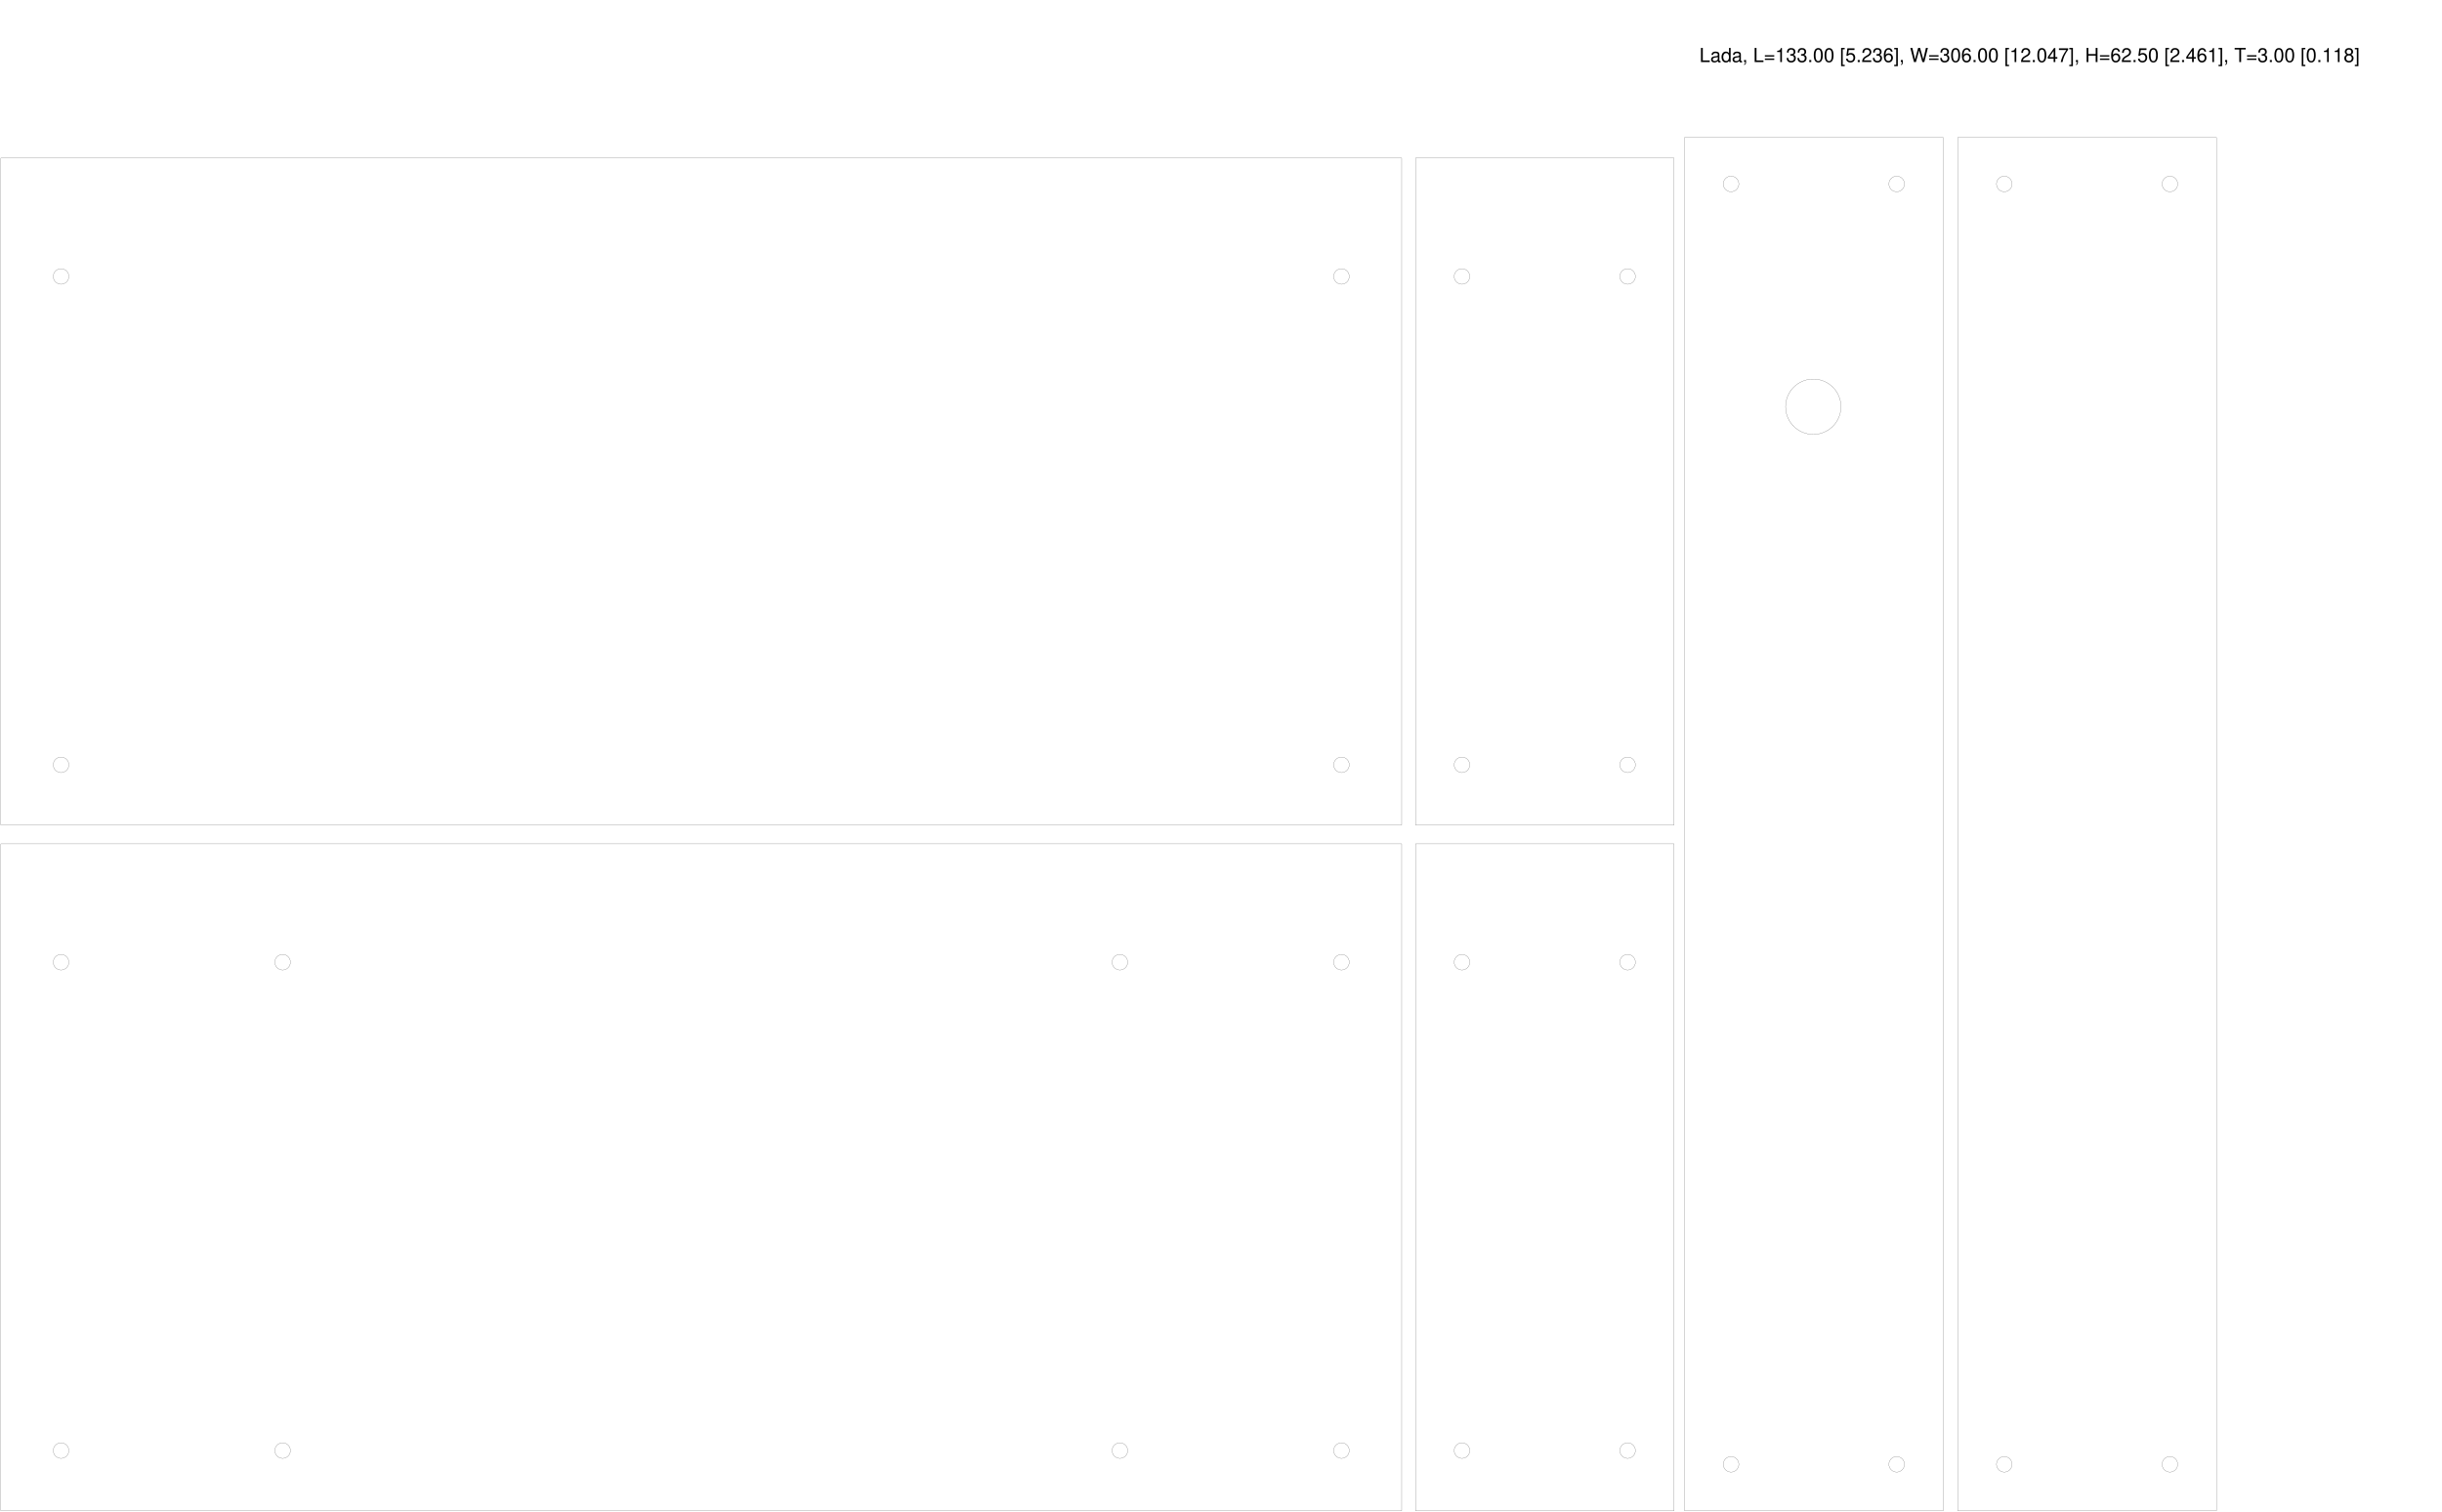
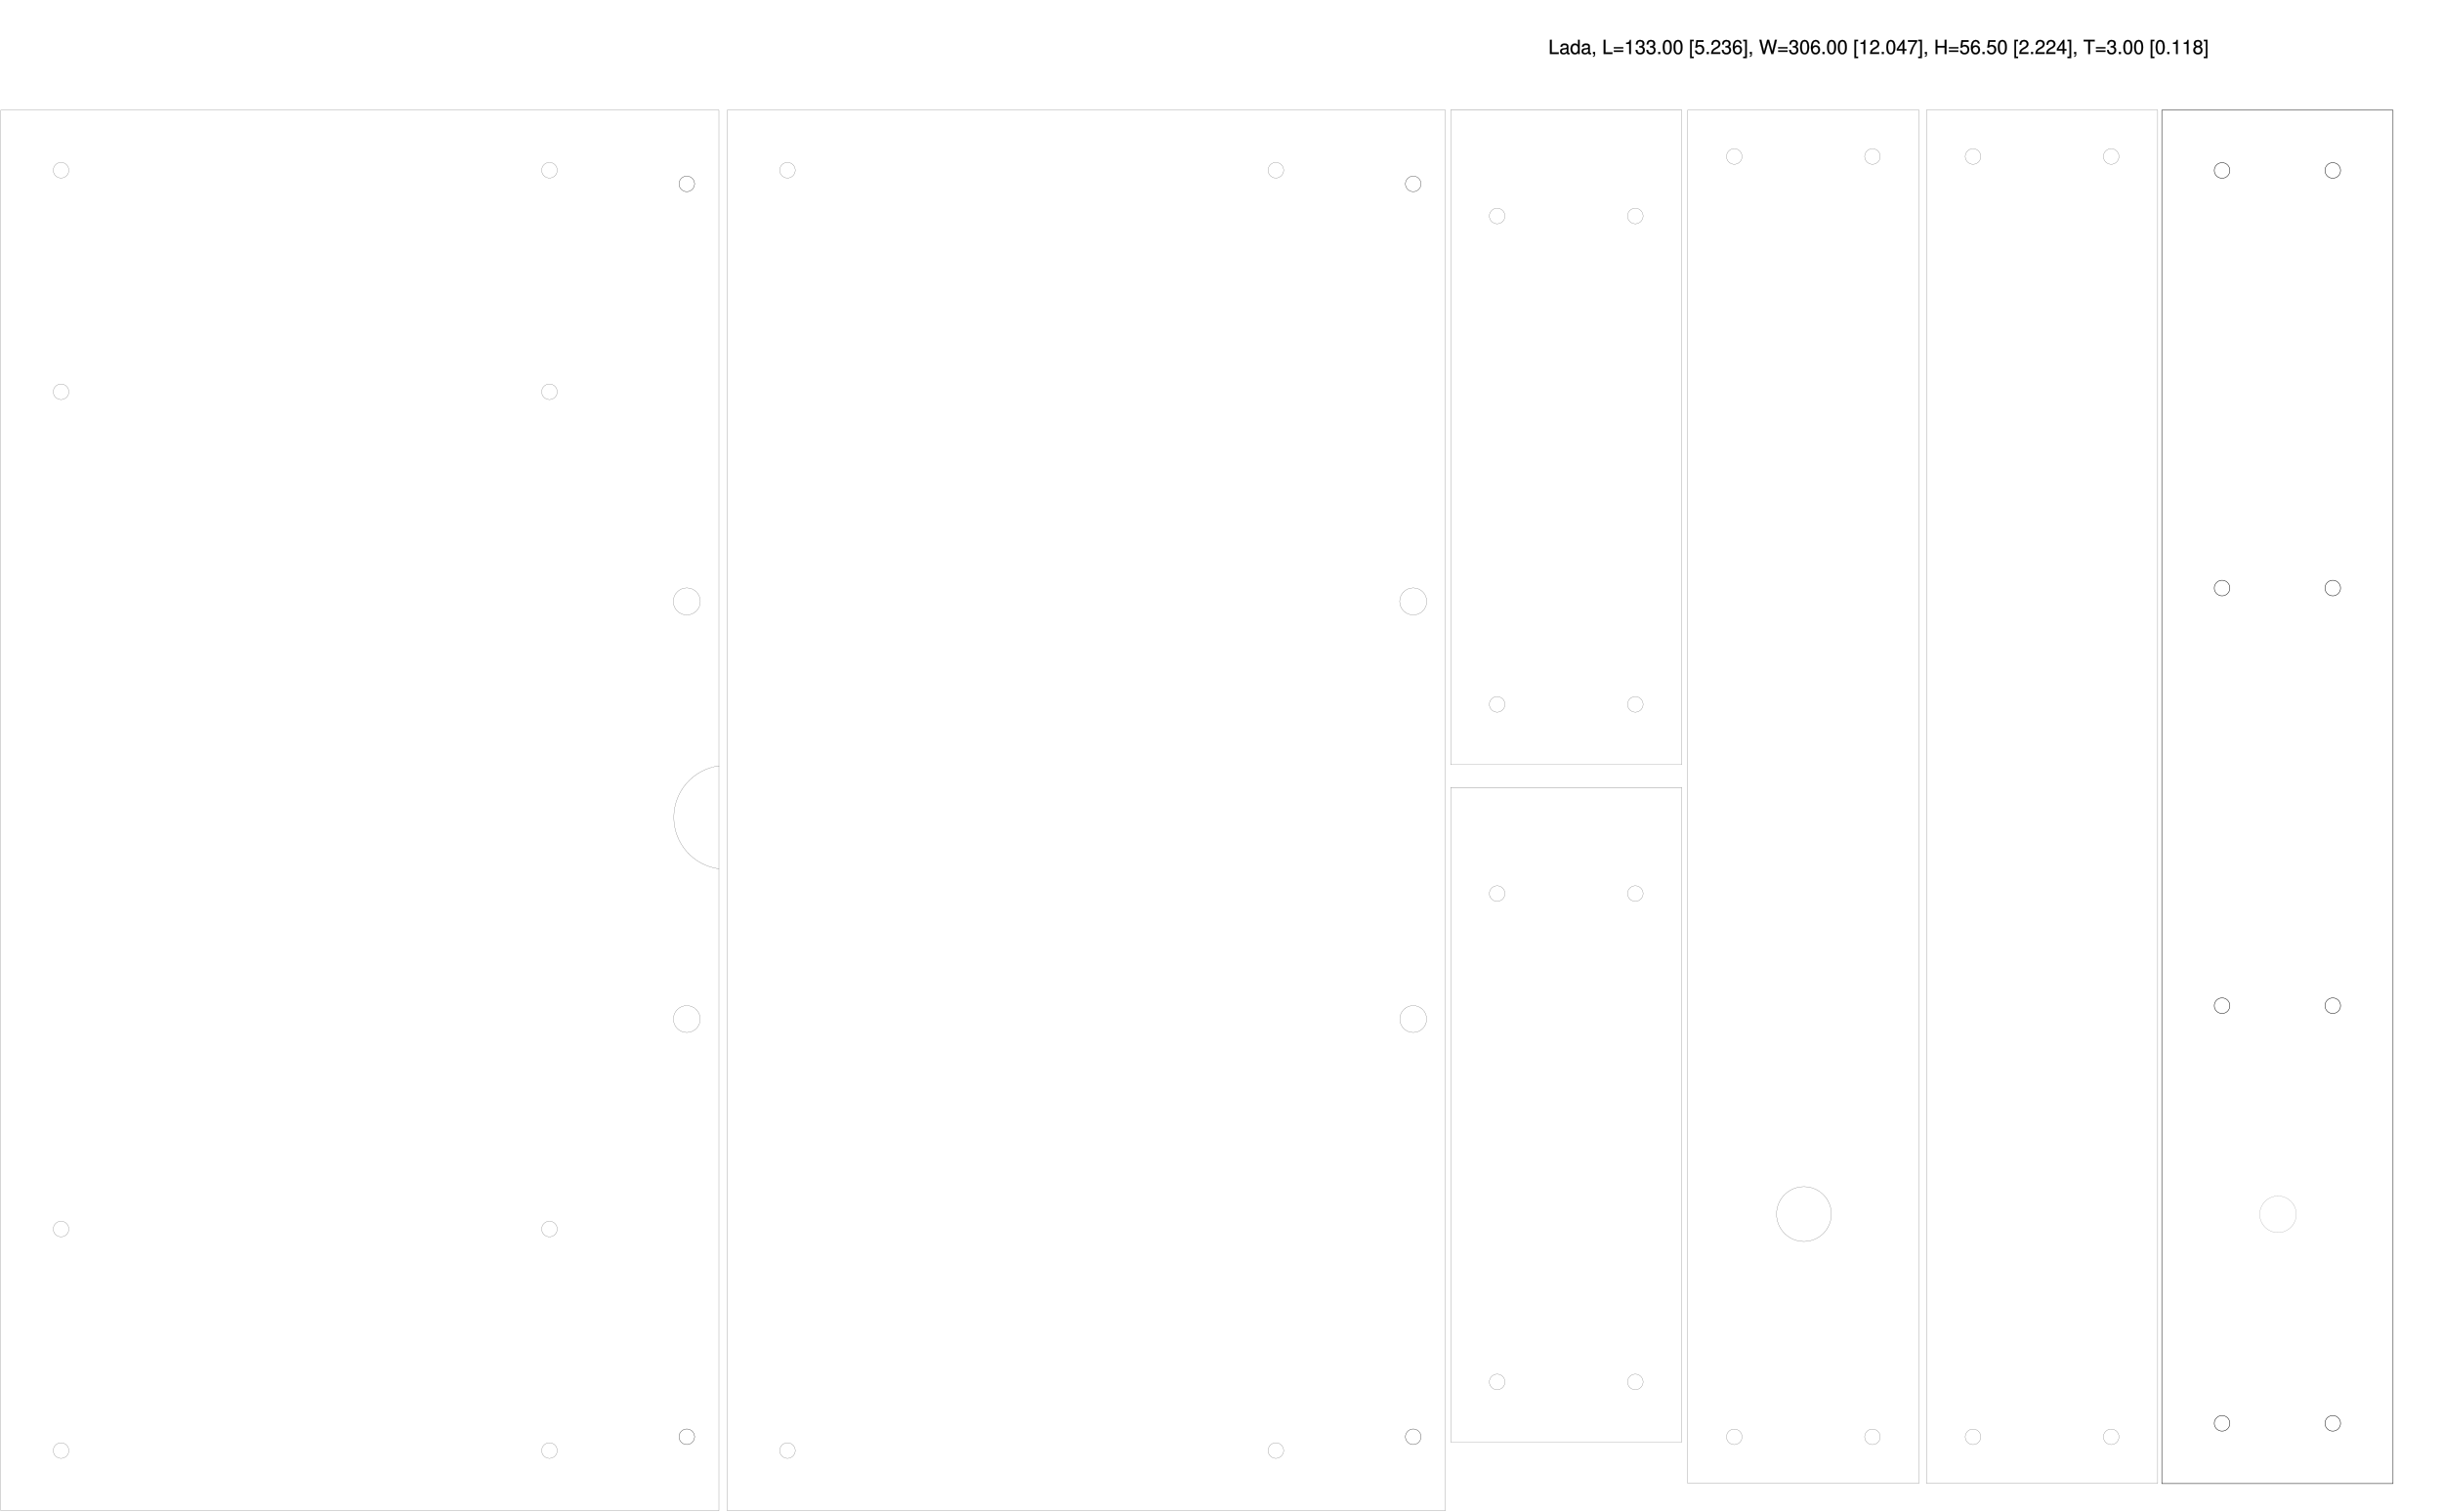
- <svg xmlns="http://www.w3.org/2000/svg" id="svg3051" version="1.1" width="1890" height="1170" xml:space="preserve">
-   <defs id="defs3055" />
-   <g id="g3059" transform="matrix(1.25,0,0,-1.25,0,1170)">
-     <text transform="scale(1,-1)" id="text3061" x="1052.228" y="-897.585" style="stroke-width:0.1;stroke-miterlimit:4;stroke-dasharray:none">
-       <tspan style="font-size:12px;font-variant:normal;font-weight:normal;writing-mode:lr-tb;fill:#000000;fill-opacity:1;fill-rule:nonzero;stroke:none;font-family:Helvetica;-inkscape-font-specification:Helvetica;stroke-width:0.1;stroke-miterlimit:4;stroke-dasharray:none" x="1052.228 1058.9 1065.573 1072.245 1078.917 1082.253 1085.589 1092.261 1099.269 1105.941 1112.612 1119.284 1122.621 1129.293 1135.965 1139.301 1142.637 1149.309 1152.645 1159.317 1165.989 1172.661 1175.997 1179.333 1182.669 1193.997 1201.005 1207.677 1214.349 1221.021 1224.357 1231.029 1237.701 1241.037 1244.373 1251.045 1257.717 1261.053 1267.725 1274.397 1281.069 1284.405 1287.741 1291.077 1299.741 1306.749 1313.42 1320.093 1323.429 1330.101 1336.773 1340.109 1343.445 1350.117 1353.453 1360.125 1366.797 1373.469 1376.805 1380.141 1383.477 1390.809 1397.817 1404.489 1407.825 1414.497 1421.169 1424.505 1427.841 1434.513 1437.849 1444.521 1451.193 1457.865" y="-897.585" id="tspan3063">Lada, L=133.00 [5.236], W=306.00 [12.047], H=62.50 [2.461], T=3.00 [0.118]</tspan>
+ <svg xmlns="http://www.w3.org/2000/svg" id="svg3040" version="1.1" width="1890" height="1170" xml:space="preserve">
+   <defs id="defs3044" />
+   <g id="g3048" transform="matrix(1.25,0,0,-1.25,0,1170)">
+     <text transform="scale(1,-1)" id="text3050" x="958.729" y="-902.59" style="stroke:#000000;stroke-opacity:1;stroke-width:0.1;stroke-miterlimit:7.986;stroke-dasharray:none">
+       <tspan style="font-size:12px;font-variant:normal;font-weight:normal;writing-mode:lr-tb;fill:#000000;fill-opacity:1;fill-rule:nonzero;stroke:#000000;font-family:Helvetica;-inkscape-font-specification:Helvetica;stroke-opacity:1;stroke-width:0.1;stroke-miterlimit:7.986;stroke-dasharray:none" x="958.729 965.401 972.073 978.745 985.417 988.753 992.089 998.761 1005.769 1012.441 1019.113 1025.785 1029.121 1035.793 1042.465 1045.801 1049.137 1055.809 1059.145 1065.817 1072.489 1079.161 1082.497 1085.833 1089.169 1100.497 1107.505 1114.177 1120.849 1127.521 1130.857 1137.529 1144.201 1147.537 1150.873 1157.545 1164.217 1167.553 1174.225 1180.897 1187.569 1190.905 1194.241 1197.577 1206.241 1213.249 1219.921 1226.593 1229.929 1236.601 1243.273 1246.609 1249.945 1256.617 1259.953 1266.625 1273.297 1279.969 1283.305 1286.641 1289.977 1297.309 1304.317 1310.989 1314.325 1320.997 1327.669 1331.005 1334.341 1341.013 1344.349 1351.021 1357.693 1364.365" y="-902.59" id="tspan3052">Lada, L=133.00 [5.236], W=306.00 [12.047], H=56.50 [2.224], T=3.00 [0.118]</tspan>
    </text>
-     <g id="g3219" style="stroke-width:0.1;stroke-miterlimit:4;stroke-dasharray:none">
-       <path d="m 1036.54,0.523 0,412.954 -160.111,0 0,-412.954 160.111,0 z" style="fill:none;stroke:#000000;stroke-width:0.1;stroke-linecap:butt;stroke-linejoin:miter;stroke-miterlimit:4;stroke-opacity:1;stroke-dasharray:none" id="path3067" />
-       <path d="m 1007.763,42.623 c -2.661,0 -4.819,-2.157 -4.819,-4.819 0,-2.661 2.158,-4.819 4.819,-4.819 2.661,0 4.819,2.157 4.819,4.819 0,2.661 -2.158,4.819 -4.819,4.819" style="fill:none;stroke:#000000;stroke-width:0.1;stroke-linecap:butt;stroke-linejoin:miter;stroke-miterlimit:4;stroke-opacity:1;stroke-dasharray:none" id="path3069" />
-       <path d="m 1007.763,345.023 c -2.661,0 -4.819,-2.158 -4.819,-4.819 0,-2.661 2.158,-4.819 4.819,-4.819 2.661,0 4.819,2.158 4.819,4.819 0,2.661 -2.158,4.819 -4.819,4.819" style="fill:none;stroke:#000000;stroke-width:0.1;stroke-linecap:butt;stroke-linejoin:miter;stroke-miterlimit:4;stroke-opacity:1;stroke-dasharray:none" id="path3071" />
-       <path d="m 905.206,345.023 c -2.661,0 -4.819,-2.158 -4.819,-4.819 0,-2.661 2.158,-4.819 4.819,-4.819 2.661,0 4.819,2.158 4.819,4.819 0,2.661 -2.158,4.819 -4.819,4.819" style="fill:none;stroke:#000000;stroke-width:0.1;stroke-linecap:butt;stroke-linejoin:miter;stroke-miterlimit:4;stroke-opacity:1;stroke-dasharray:none" id="path3073" />
-       <path d="m 905.206,42.623 c -2.661,0 -4.819,-2.157 -4.819,-4.819 0,-2.661 2.158,-4.819 4.819,-4.819 2.661,0 4.819,2.157 4.819,4.819 0,2.661 -2.158,4.819 -4.819,4.819" style="fill:none;stroke:#000000;stroke-width:0.1;stroke-linecap:butt;stroke-linejoin:miter;stroke-miterlimit:4;stroke-opacity:1;stroke-dasharray:none" id="path3075" />
+     <g transform="translate(1192.823,17.5079)" id="g3224" style="stroke:#000000;stroke-width:0.1;stroke-miterlimit:7.986;stroke-opacity:1;stroke-dasharray:none">
+       <path id="path3226" style="fill:none;stroke:#000000;stroke-width:0.1;stroke-linecap:butt;stroke-linejoin:miter;stroke-miterlimit:7.986;stroke-opacity:1;stroke-dasharray:none" d="m 0,0 143.15,0 0,850.394 L 0,850.394 0,0 z" />
+       <path id="path3228" style="fill:none;stroke:#000000;stroke-width:0.1;stroke-linecap:butt;stroke-linejoin:miter;stroke-miterlimit:7.986;stroke-opacity:1;stroke-dasharray:none" d="m 33.619,28.8 c 0,2.661 -2.158,4.819 -4.819,4.819 -2.661,0 -4.819,-2.158 -4.819,-4.819 0,-2.661 2.158,-4.819 4.819,-4.819 2.661,0 4.819,2.158 4.819,4.819" />
+       <path id="path3230" style="fill:none;stroke:#000000;stroke-width:0.1;stroke-linecap:butt;stroke-linejoin:miter;stroke-miterlimit:7.986;stroke-opacity:1;stroke-dasharray:none" d="m 119.168,28.8 c 0,2.661 -2.158,4.819 -4.819,4.819 -2.661,0 -4.819,-2.158 -4.819,-4.819 0,-2.661 2.158,-4.819 4.819,-4.819 2.661,0 4.819,2.158 4.819,4.819" />
+       <path id="path3232" style="fill:none;stroke:#000000;stroke-width:0.1;stroke-linecap:butt;stroke-linejoin:miter;stroke-miterlimit:7.986;stroke-opacity:1;stroke-dasharray:none" d="m 119.168,821.594 c 0,2.661 -2.158,4.819 -4.819,4.819 -2.661,0 -4.819,-2.158 -4.819,-4.819 0,-2.661 2.158,-4.819 4.819,-4.819 2.661,0 4.819,2.158 4.819,4.819" />
+       <path id="path3234" style="fill:none;stroke:#000000;stroke-width:0.1;stroke-linecap:butt;stroke-linejoin:miter;stroke-miterlimit:7.986;stroke-opacity:1;stroke-dasharray:none" d="m 33.619,821.594 c 0,2.661 -2.158,4.819 -4.819,4.819 -2.661,0 -4.819,-2.158 -4.819,-4.819 0,-2.661 2.158,-4.819 4.819,-4.819 2.661,0 4.819,2.158 4.819,4.819" />
+       <g transform="translate(-385.5118,-160.1575)" id="g3236" style="stroke:#000000;stroke-width:0.1;stroke-miterlimit:7.986;stroke-opacity:1;stroke-dasharray:none" />
    </g>
-     <g id="g3208" transform="matrix(0,-1,1,0,656.9931,859.8976)" style="stroke-width:0.1;stroke-miterlimit:4;stroke-dasharray:none">
-       <g id="g3195" style="stroke-width:0.1;stroke-miterlimit:4;stroke-dasharray:none">
-         <g id="g3089" transform="matrix(0,1,-1,0,859.3976,386.0118)" style="stroke-width:0.1;stroke-miterlimit:4;stroke-dasharray:none">
-           <path d="m 0,0 160.157,0 0,850.394 L 0,850.394 0,0 z" style="fill:none;stroke:#000000;stroke-width:0.1;stroke-linecap:butt;stroke-linejoin:miter;stroke-miterlimit:4;stroke-opacity:1;stroke-dasharray:none" id="path3091" />
-           <path d="m 33.619,28.8 c 0,2.661 -2.158,4.819 -4.819,4.819 -2.661,0 -4.819,-2.158 -4.819,-4.819 0,-2.661 2.158,-4.819 4.819,-4.819 2.661,0 4.819,2.158 4.819,4.819" style="fill:none;stroke:#000000;stroke-width:0.1;stroke-linecap:butt;stroke-linejoin:miter;stroke-miterlimit:4;stroke-opacity:1;stroke-dasharray:none" id="path3093" />
-           <path d="m 136.176,28.8 c 0,2.661 -2.158,4.819 -4.819,4.819 -2.661,0 -4.819,-2.158 -4.819,-4.819 0,-2.661 2.158,-4.819 4.819,-4.819 2.661,0 4.819,2.158 4.819,4.819" style="fill:none;stroke:#000000;stroke-width:0.1;stroke-linecap:butt;stroke-linejoin:miter;stroke-miterlimit:4;stroke-opacity:1;stroke-dasharray:none" id="path3095" />
-           <path d="m 136.176,821.594 c 0,2.661 -2.158,4.819 -4.819,4.819 -2.661,0 -4.819,-2.158 -4.819,-4.819 0,-2.661 2.158,-4.819 4.819,-4.819 2.661,0 4.819,2.158 4.819,4.819" style="fill:none;stroke:#000000;stroke-width:0.1;stroke-linecap:butt;stroke-linejoin:miter;stroke-miterlimit:4;stroke-opacity:1;stroke-dasharray:none" id="path3097" />
-           <path d="m 33.619,821.594 c 0,2.661 -2.158,4.819 -4.819,4.819 -2.661,0 -4.819,-2.158 -4.819,-4.819 0,-2.661 2.158,-4.819 4.819,-4.819 2.661,0 4.819,2.158 4.819,4.819" style="fill:none;stroke:#000000;stroke-width:0.1;stroke-linecap:butt;stroke-linejoin:miter;stroke-miterlimit:4;stroke-opacity:1;stroke-dasharray:none" id="path3099" />
-           <g id="g3101" transform="translate(-385.5118,-177.1654)" style="stroke-width:0.1;stroke-miterlimit:4;stroke-dasharray:none" />
-         </g>
+     <g id="g5080" transform="matrix(0,1,-1,0,1921.167,12.27449)" style="stroke:#000000;stroke-width:0.1;stroke-miterlimit:7.986;stroke-opacity:1;stroke-dasharray:none">
+       <path id="path3240" style="fill:none;stroke:#000000;stroke-width:0.1;stroke-linecap:butt;stroke-linejoin:miter;stroke-miterlimit:7.986;stroke-opacity:1;stroke-dasharray:none" d="m 855.609,1022.97 -405.318,0 0,-143.113 405.318,0 0,143.113 z" />
+       <path id="path3242" style="fill:none;stroke:#000000;stroke-width:0.1;stroke-linecap:butt;stroke-linejoin:miter;stroke-miterlimit:7.986;stroke-opacity:1;stroke-dasharray:none" d="m 785.157,994.188 c 0,-2.661 2.157,-4.819 4.819,-4.819 2.661,0 4.819,2.158 4.819,4.819 0,2.661 -2.157,4.819 -4.819,4.819 -2.661,0 -4.819,-2.158 -4.819,-4.819" />
+       <path id="path3244" style="fill:none;stroke:#000000;stroke-width:0.1;stroke-linecap:butt;stroke-linejoin:miter;stroke-miterlimit:7.986;stroke-opacity:1;stroke-dasharray:none" d="m 482.757,994.188 c 0,-2.661 2.158,-4.819 4.819,-4.819 2.661,0 4.819,2.158 4.819,4.819 0,2.661 -2.158,4.819 -4.819,4.819 -2.661,0 -4.819,-2.158 -4.819,-4.819" />
+       <path id="path3246" style="fill:none;stroke:#000000;stroke-width:0.1;stroke-linecap:butt;stroke-linejoin:miter;stroke-miterlimit:7.986;stroke-opacity:1;stroke-dasharray:none" d="m 482.757,908.639 c 0,-2.661 2.158,-4.819 4.819,-4.819 2.661,0 4.819,2.158 4.819,4.819 0,2.661 -2.158,4.819 -4.819,4.819 -2.661,0 -4.819,-2.158 -4.819,-4.819" />
+       <path id="path3248" style="fill:none;stroke:#000000;stroke-width:0.1;stroke-linecap:butt;stroke-linejoin:miter;stroke-miterlimit:7.986;stroke-opacity:1;stroke-dasharray:none" d="m 785.157,908.639 c 0,-2.661 2.157,-4.819 4.819,-4.819 2.661,0 4.819,2.158 4.819,4.819 0,2.661 -2.157,4.819 -4.819,4.819 -2.661,0 -4.819,-2.158 -4.819,-4.819" />
+     </g>
+     <g id="g3585" transform="translate(268.7137,1.2722589e-6)" style="stroke:#000000;stroke-width:0.1;stroke-miterlimit:7.986;stroke-opacity:1;stroke-dasharray:none">
+       <g transform="translate(776.2912,17.5079)" id="g3078" style="stroke:#000000;stroke-width:0.1;stroke-miterlimit:7.986;stroke-opacity:1;stroke-dasharray:none">
+         <path id="path3080" style="fill:none;stroke:#000000;stroke-width:0.1;stroke-linecap:butt;stroke-linejoin:miter;stroke-miterlimit:7.986;stroke-opacity:1;stroke-dasharray:none" d="m 0,0 143.15,0 0,850.394 L 0,850.394 0,0 z" />
+         <path id="path3082" style="fill:none;stroke:#000000;stroke-width:0.1;stroke-linecap:butt;stroke-linejoin:miter;stroke-miterlimit:7.986;stroke-opacity:1;stroke-dasharray:none" d="m 33.619,28.8 c 0,2.661 -2.158,4.819 -4.819,4.819 -2.661,0 -4.819,-2.158 -4.819,-4.819 0,-2.661 2.158,-4.819 4.819,-4.819 2.661,0 4.819,2.158 4.819,4.819" />
+         <path id="path3084" style="fill:none;stroke:#000000;stroke-width:0.1;stroke-linecap:butt;stroke-linejoin:miter;stroke-miterlimit:7.986;stroke-opacity:1;stroke-dasharray:none" d="m 119.168,28.8 c 0,2.661 -2.158,4.819 -4.819,4.819 -2.661,0 -4.819,-2.158 -4.819,-4.819 0,-2.661 2.158,-4.819 4.819,-4.819 2.661,0 4.819,2.158 4.819,4.819" />
+         <path id="path3086" style="fill:none;stroke:#000000;stroke-width:0.1;stroke-linecap:butt;stroke-linejoin:miter;stroke-miterlimit:7.986;stroke-opacity:1;stroke-dasharray:none" d="m 119.168,821.594 c 0,2.661 -2.158,4.819 -4.819,4.819 -2.661,0 -4.819,-2.158 -4.819,-4.819 0,-2.661 2.158,-4.819 4.819,-4.819 2.661,0 4.819,2.158 4.819,4.819" />
+         <path id="path3088" style="fill:none;stroke:#000000;stroke-width:0.1;stroke-linecap:butt;stroke-linejoin:miter;stroke-miterlimit:7.986;stroke-opacity:1;stroke-dasharray:none" d="m 33.619,821.594 c 0,2.661 -2.158,4.819 -4.819,4.819 -2.661,0 -4.819,-2.158 -4.819,-4.819 0,-2.661 2.158,-4.819 4.819,-4.819 2.661,0 4.819,2.158 4.819,4.819" />
+         <g transform="translate(-385.5118,-160.1575)" id="g3090" style="stroke:#000000;stroke-width:0.1;stroke-miterlimit:7.986;stroke-opacity:1;stroke-dasharray:none" />
      </g>
-       <path d="m 192.882,465.724 c 0,9.466 -7.674,17.14 -17.14,17.14 -9.466,0 -17.14,-7.674 -17.14,-17.14 0,-9.466 7.674,-17.14 17.14,-17.14 9.466,0 17.14,7.674 17.14,17.14" style="fill:none;stroke:#000000;stroke-width:0.1;stroke-linecap:butt;stroke-linejoin:miter;stroke-miterlimit:4;stroke-opacity:1;stroke-dasharray:none" id="path3206" />
+       <path id="path3583" style="fill:none;stroke:#000000;stroke-width:0.1;stroke-linecap:butt;stroke-linejoin:miter;stroke-miterlimit:7.986;stroke-opacity:1;stroke-dasharray:none" d="m 848.233,201.214 c -9.371,0 -16.968,-7.597 -16.968,-16.968 0,-9.371 7.597,-16.968 16.968,-16.968 9.371,0 16.968,7.597 16.968,16.968 0,9.371 -7.597,16.968 -16.968,16.968" />
    </g>
-     <g id="g3233" transform="translate(0,424.6132)" style="stroke-width:0.1;stroke-miterlimit:4;stroke-dasharray:none">
-       <path d="m 867.878,0.523 0,412.953 -867.355,0 0,-412.953 867.355,0 z" style="fill:none;stroke:#000000;stroke-width:0.1;stroke-linecap:butt;stroke-linejoin:miter;stroke-miterlimit:4;stroke-opacity:1;stroke-dasharray:none" id="path3235" />
-       <path d="m 830.598,42.623 c -2.661,0 -4.819,-2.157 -4.819,-4.819 0,-2.661 2.157,-4.819 4.819,-4.819 2.661,0 4.819,2.157 4.819,4.819 0,2.661 -2.157,4.819 -4.819,4.819" style="fill:none;stroke:#000000;stroke-width:0.1;stroke-linecap:butt;stroke-linejoin:miter;stroke-miterlimit:4;stroke-opacity:1;stroke-dasharray:none" id="path3237" />
-       <path d="m 830.598,345.023 c -2.661,0 -4.819,-2.158 -4.819,-4.819 0,-2.661 2.157,-4.819 4.819,-4.819 2.661,0 4.819,2.158 4.819,4.819 0,2.661 -2.157,4.819 -4.819,4.819" style="fill:none;stroke:#000000;stroke-width:0.1;stroke-linecap:butt;stroke-linejoin:miter;stroke-miterlimit:4;stroke-opacity:1;stroke-dasharray:none" id="path3239" />
-       <path d="m 37.804,345.023 c -2.661,0 -4.819,-2.158 -4.819,-4.819 0,-2.661 2.158,-4.819 4.819,-4.819 2.661,0 4.819,2.158 4.819,4.819 0,2.661 -2.158,4.819 -4.819,4.819" style="fill:none;stroke:#000000;stroke-width:0.1;stroke-linecap:butt;stroke-linejoin:miter;stroke-miterlimit:4;stroke-opacity:1;stroke-dasharray:none" id="path3241" />
-       <path d="m 37.804,42.623 c -2.661,0 -4.819,-2.157 -4.819,-4.819 0,-2.661 2.158,-4.819 4.819,-4.819 2.661,0 4.819,2.157 4.819,4.819 0,2.661 -2.158,4.819 -4.819,4.819" style="fill:none;stroke:#000000;stroke-width:0.1;stroke-linecap:butt;stroke-linejoin:miter;stroke-miterlimit:4;stroke-opacity:1;stroke-dasharray:none" id="path3243" />
+     <g id="g4154" transform="matrix(0,-1,1,0,164.6014,897.9515)" style="fill:none;stroke:#000000;stroke-opacity:1;stroke-width:0.1;stroke-miterlimit:7.986;stroke-dasharray:none">
+       <path id="path3081-8" style="fill:none;stroke:#000000;stroke-width:0.1;stroke-linecap:butt;stroke-linejoin:miter;stroke-miterlimit:7.986;stroke-opacity:1;stroke-dasharray:none" d="m 204.551,-121.979 c -2.661,0 -4.819,-2.157 -4.819,-4.819 0,-2.661 2.157,-4.819 4.819,-4.819 2.661,0 4.819,2.157 4.819,4.819 0,2.661 -2.157,4.819 -4.819,4.819" />
+       <path d="m 722.951,-121.979 c -2.661,0 -4.819,-2.157 -4.819,-4.819 0,-2.661 2.157,-4.819 4.819,-4.819 2.661,0 4.819,2.157 4.819,4.819 0,2.661 -2.157,4.819 -4.819,4.819" style="fill:none;stroke:#000000;stroke-width:0.1;stroke-linecap:butt;stroke-linejoin:miter;stroke-miterlimit:7.986;stroke-opacity:1;stroke-dasharray:none" id="path4148" />
+       <path d="m 204.551,180.421 c -2.661,0 -4.819,-2.157 -4.819,-4.819 0,-2.661 2.157,-4.819 4.819,-4.819 2.661,0 4.819,2.157 4.819,4.819 0,2.661 -2.157,4.819 -4.819,4.819" style="fill:none;stroke:#000000;stroke-width:0.1;stroke-linecap:butt;stroke-linejoin:miter;stroke-miterlimit:7.986;stroke-opacity:1;stroke-dasharray:none" id="path4150" />
+       <path id="path4152" style="fill:none;stroke:#000000;stroke-width:0.1;stroke-linecap:butt;stroke-linejoin:miter;stroke-miterlimit:7.986;stroke-opacity:1;stroke-dasharray:none" d="m 722.951,180.421 c -2.661,0 -4.819,-2.157 -4.819,-4.819 0,-2.661 2.157,-4.819 4.819,-4.819 2.661,0 4.819,2.157 4.819,4.819 0,2.661 -2.157,4.819 -4.819,4.819" />
    </g>
-     <g id="g3245" transform="translate(0,424.6132)" style="stroke-width:0.1;stroke-miterlimit:4;stroke-dasharray:none">
-       <path id="path3247" style="fill:none;stroke:#000000;stroke-width:0.1;stroke-linecap:butt;stroke-linejoin:miter;stroke-miterlimit:4;stroke-opacity:1;stroke-dasharray:none" d="m 1036.54,0.523 0,412.954 -160.111,0 0,-412.954 160.111,0 z" />
-       <path id="path3249" style="fill:none;stroke:#000000;stroke-width:0.1;stroke-linecap:butt;stroke-linejoin:miter;stroke-miterlimit:4;stroke-opacity:1;stroke-dasharray:none" d="m 1007.763,42.623 c -2.661,0 -4.819,-2.157 -4.819,-4.819 0,-2.661 2.158,-4.819 4.819,-4.819 2.661,0 4.819,2.157 4.819,4.819 0,2.661 -2.158,4.819 -4.819,4.819" />
-       <path id="path3251" style="fill:none;stroke:#000000;stroke-width:0.1;stroke-linecap:butt;stroke-linejoin:miter;stroke-miterlimit:4;stroke-opacity:1;stroke-dasharray:none" d="m 1007.763,345.023 c -2.661,0 -4.819,-2.158 -4.819,-4.819 0,-2.661 2.158,-4.819 4.819,-4.819 2.661,0 4.819,2.158 4.819,4.819 0,2.661 -2.158,4.819 -4.819,4.819" />
-       <path id="path3253" style="fill:none;stroke:#000000;stroke-width:0.1;stroke-linecap:butt;stroke-linejoin:miter;stroke-miterlimit:4;stroke-opacity:1;stroke-dasharray:none" d="m 905.206,345.023 c -2.661,0 -4.819,-2.158 -4.819,-4.819 0,-2.661 2.158,-4.819 4.819,-4.819 2.661,0 4.819,2.158 4.819,4.819 0,2.661 -2.158,4.819 -4.819,4.819" />
-       <path id="path3255" style="fill:none;stroke:#000000;stroke-width:0.1;stroke-linecap:butt;stroke-linejoin:miter;stroke-miterlimit:4;stroke-opacity:1;stroke-dasharray:none" d="m 905.206,42.623 c -2.661,0 -4.819,-2.157 -4.819,-4.819 0,-2.661 2.158,-4.819 4.819,-4.819 2.661,0 4.819,2.157 4.819,4.819 0,2.661 -2.158,4.819 -4.819,4.819" />
+     <path d="m 445.132,867.859 -444.589,0 0,-867.316 444.589,0 0,867.316 z" style="fill:none;stroke:#000000;stroke-width:0.1;stroke-linecap:butt;stroke-linejoin:miter;stroke-miterlimit:7.986;stroke-opacity:1;stroke-dasharray:none" id="path3068" />
+     <g id="g4250" style="stroke:#000000;stroke-opacity:1;stroke-width:0.1;stroke-miterlimit:7.986;stroke-dasharray:none">
+       <path id="path3070" style="fill:none;stroke:#000000;stroke-width:0.1;stroke-linecap:butt;stroke-linejoin:miter;stroke-miterlimit:7.986;stroke-opacity:1;stroke-dasharray:none" d="m 335.385,830.598 c 0,-2.661 2.157,-4.819 4.819,-4.819 2.661,0 4.819,2.157 4.819,4.819 0,2.661 -2.157,4.819 -4.819,4.819 -2.661,0 -4.819,-2.157 -4.819,-4.819" />
+       <path id="path3072" style="fill:none;stroke:#000000;stroke-width:0.1;stroke-linecap:butt;stroke-linejoin:miter;stroke-miterlimit:7.986;stroke-opacity:1;stroke-dasharray:none" d="m 32.985,830.598 c 0,-2.661 2.158,-4.819 4.819,-4.819 2.661,0 4.819,2.157 4.819,4.819 0,2.661 -2.158,4.819 -4.819,4.819 -2.661,0 -4.819,-2.157 -4.819,-4.819" />
+       <path id="path3074" style="fill:none;stroke:#000000;stroke-width:0.1;stroke-linecap:butt;stroke-linejoin:miter;stroke-miterlimit:7.986;stroke-opacity:1;stroke-dasharray:none" d="m 32.985,37.804 c 0,-2.661 2.158,-4.819 4.819,-4.819 2.661,0 4.819,2.158 4.819,4.819 0,2.661 -2.158,4.819 -4.819,4.819 -2.661,0 -4.819,-2.158 -4.819,-4.819" />
+       <path id="path3076" style="fill:none;stroke:#000000;stroke-width:0.1;stroke-linecap:butt;stroke-linejoin:miter;stroke-miterlimit:7.986;stroke-opacity:1;stroke-dasharray:none" d="m 335.385,37.804 c 0,-2.661 2.157,-4.819 4.819,-4.819 2.661,0 4.819,2.158 4.819,4.819 0,2.661 -2.157,4.819 -4.819,4.819 -2.661,0 -4.819,-2.158 -4.819,-4.819" />
    </g>
-     <g id="g3259" transform="matrix(0,-1,1,0,826.1617,859.8976)" style="stroke-width:0.1;stroke-miterlimit:4;stroke-dasharray:none">
-       <g id="g3261" transform="matrix(0,1,-1,0,859.3976,386.0118)" style="stroke-width:0.1;stroke-miterlimit:4;stroke-dasharray:none">
-         <path d="m 0,0 160.157,0 0,850.394 L 0,850.394 0,0 z" style="fill:none;stroke:#000000;stroke-width:0.1;stroke-linecap:butt;stroke-linejoin:miter;stroke-miterlimit:4;stroke-opacity:1;stroke-dasharray:none" id="path3263" />
-         <path d="m 33.619,28.8 c 0,2.661 -2.158,4.819 -4.819,4.819 -2.661,0 -4.819,-2.158 -4.819,-4.819 0,-2.661 2.158,-4.819 4.819,-4.819 2.661,0 4.819,2.158 4.819,4.819" style="fill:none;stroke:#000000;stroke-width:0.1;stroke-linecap:butt;stroke-linejoin:miter;stroke-miterlimit:4;stroke-opacity:1;stroke-dasharray:none" id="path3265" />
-         <path d="m 136.176,28.8 c 0,2.661 -2.158,4.819 -4.819,4.819 -2.661,0 -4.819,-2.158 -4.819,-4.819 0,-2.661 2.158,-4.819 4.819,-4.819 2.661,0 4.819,2.158 4.819,4.819" style="fill:none;stroke:#000000;stroke-width:0.1;stroke-linecap:butt;stroke-linejoin:miter;stroke-miterlimit:4;stroke-opacity:1;stroke-dasharray:none" id="path3267" />
-         <path d="m 136.176,821.594 c 0,2.661 -2.158,4.819 -4.819,4.819 -2.661,0 -4.819,-2.158 -4.819,-4.819 0,-2.661 2.158,-4.819 4.819,-4.819 2.661,0 4.819,2.158 4.819,4.819" style="fill:none;stroke:#000000;stroke-width:0.1;stroke-linecap:butt;stroke-linejoin:miter;stroke-miterlimit:4;stroke-opacity:1;stroke-dasharray:none" id="path3269" />
-         <path d="m 33.619,821.594 c 0,2.661 -2.158,4.819 -4.819,4.819 -2.661,0 -4.819,-2.158 -4.819,-4.819 0,-2.661 2.158,-4.819 4.819,-4.819 2.661,0 4.819,2.158 4.819,4.819" style="fill:none;stroke:#000000;stroke-width:0.1;stroke-linecap:butt;stroke-linejoin:miter;stroke-miterlimit:4;stroke-opacity:1;stroke-dasharray:none" id="path3271" />
-         <g id="g3273" transform="translate(-385.5118,-177.1654)" style="stroke-width:0.1;stroke-miterlimit:4;stroke-dasharray:none" />
-       </g>
+     <path id="path3614" style="fill:none;stroke:#000000;stroke-width:0.1;stroke-linecap:butt;stroke-linejoin:miter;stroke-miterlimit:7.986;stroke-opacity:1;stroke-dasharray:none" d="m 420.424,822.094 c 0,-2.661 2.157,-4.819 4.819,-4.819 2.661,0 4.819,2.157 4.819,4.819 0,2.661 -2.157,4.819 -4.819,4.819 -2.661,0 -4.819,-2.157 -4.819,-4.819" />
+     <path id="path3616" style="fill:none;stroke:#000000;stroke-width:0.1;stroke-linecap:butt;stroke-linejoin:miter;stroke-miterlimit:7.986;stroke-opacity:1;stroke-dasharray:none" d="m 420.424,46.308 c 0,-2.661 2.157,-4.819 4.819,-4.819 2.661,0 4.819,2.158 4.819,4.819 0,2.661 -2.157,4.819 -4.819,4.819 -2.661,0 -4.819,-2.158 -4.819,-4.819" />
+     <path id="path24" style="fill:none;stroke:#000000;stroke-width:0.1;stroke-linecap:butt;stroke-linejoin:miter;stroke-miterlimit:7.986;stroke-opacity:1;stroke-dasharray:none" d="m 425.248,827.008 c -2.661,0 -4.819,-2.158 -4.819,-4.819 0,-2.661 2.158,-4.819 4.819,-4.819 2.661,0 4.819,2.158 4.819,4.819 0,2.661 -2.158,4.819 -4.819,4.819" />
+     <path id="path26" style="fill:none;stroke:#000000;stroke-width:0.1;stroke-linecap:butt;stroke-linejoin:miter;stroke-miterlimit:7.986;stroke-opacity:1;stroke-dasharray:none" d="m 425.248,51.222 c -2.661,0 -4.819,-2.157 -4.819,-4.819 0,-2.661 2.158,-4.819 4.819,-4.819 2.661,0 4.819,2.157 4.819,4.819 0,2.661 -2.158,4.819 -4.819,4.819" />
+     <path id="path30" style="fill:none;stroke:#000000;stroke-width:0.1;stroke-linecap:butt;stroke-linejoin:miter;stroke-miterlimit:7.986;stroke-opacity:1;stroke-dasharray:none" d="m 425.248,313.31 c -4.59,0 -8.311,-3.721 -8.311,-8.311 0,-4.59 3.721,-8.311 8.311,-8.311 4.59,0 8.311,3.721 8.311,8.311 0,4.59 -3.721,8.311 -8.311,8.311" />
+     <path id="path34" style="fill:none;stroke:#000000;stroke-width:0.1;stroke-linecap:butt;stroke-linejoin:miter;stroke-miterlimit:7.986;stroke-opacity:1;stroke-dasharray:none" d="m 425.248,571.972 c -4.627,0 -8.378,-3.751 -8.378,-8.378 0,-4.627 3.751,-8.378 8.378,-8.378 4.627,0 8.378,3.751 8.378,8.378 0,4.627 -3.751,8.378 -8.378,8.378" />
+     <path id="path4214" style="fill:none;stroke:#000000;stroke-width:0.1;stroke-linecap:butt;stroke-linejoin:miter;stroke-miterlimit:7.986;stroke-opacity:1;stroke-dasharray:none" d="m 894.905,867.859 -444.589,0 0,-867.316 444.589,0 0,867.316 z" />
+     <path id="path4216" style="fill:none;stroke:#000000;stroke-width:0.1;stroke-linecap:butt;stroke-linejoin:miter;stroke-miterlimit:7.986;stroke-opacity:1;stroke-dasharray:none" d="m 785.157,830.598 c 0,-2.661 2.157,-4.819 4.819,-4.819 2.661,0 4.819,2.157 4.819,4.819 0,2.661 -2.157,4.819 -4.819,4.819 -2.661,0 -4.819,-2.157 -4.819,-4.819" />
+     <path id="path4218" style="fill:none;stroke:#000000;stroke-width:0.1;stroke-linecap:butt;stroke-linejoin:miter;stroke-miterlimit:7.986;stroke-opacity:1;stroke-dasharray:none" d="m 482.757,830.598 c 0,-2.661 2.158,-4.819 4.819,-4.819 2.661,0 4.819,2.157 4.819,4.819 0,2.661 -2.158,4.819 -4.819,4.819 -2.661,0 -4.819,-2.157 -4.819,-4.819" />
+     <path id="path4220" style="fill:none;stroke:#000000;stroke-width:0.1;stroke-linecap:butt;stroke-linejoin:miter;stroke-miterlimit:7.986;stroke-opacity:1;stroke-dasharray:none" d="m 482.757,37.804 c 0,-2.661 2.158,-4.819 4.819,-4.819 2.661,0 4.819,2.158 4.819,4.819 0,2.661 -2.158,4.819 -4.819,4.819 -2.661,0 -4.819,-2.158 -4.819,-4.819" />
+     <path id="path4222" style="fill:none;stroke:#000000;stroke-width:0.1;stroke-linecap:butt;stroke-linejoin:miter;stroke-miterlimit:7.986;stroke-opacity:1;stroke-dasharray:none" d="m 785.157,37.804 c 0,-2.661 2.157,-4.819 4.819,-4.819 2.661,0 4.819,2.158 4.819,4.819 0,2.661 -2.157,4.819 -4.819,4.819 -2.661,0 -4.819,-2.158 -4.819,-4.819" />
+     <path d="m 870.197,822.094 c 0,-2.661 2.157,-4.819 4.819,-4.819 2.661,0 4.819,2.157 4.819,4.819 0,2.661 -2.157,4.819 -4.819,4.819 -2.661,0 -4.819,-2.157 -4.819,-4.819" style="fill:none;stroke:#000000;stroke-width:0.1;stroke-linecap:butt;stroke-linejoin:miter;stroke-miterlimit:7.986;stroke-opacity:1;stroke-dasharray:none" id="path4224" />
+     <path d="m 870.197,46.308 c 0,-2.661 2.157,-4.819 4.819,-4.819 2.661,0 4.819,2.158 4.819,4.819 0,2.661 -2.157,4.819 -4.819,4.819 -2.661,0 -4.819,-2.158 -4.819,-4.819" style="fill:none;stroke:#000000;stroke-width:0.1;stroke-linecap:butt;stroke-linejoin:miter;stroke-miterlimit:7.986;stroke-opacity:1;stroke-dasharray:none" id="path4226" />
+     <path d="m 875.02,827.008 c -2.661,0 -4.819,-2.158 -4.819,-4.819 0,-2.661 2.158,-4.819 4.819,-4.819 2.661,0 4.819,2.158 4.819,4.819 0,2.661 -2.158,4.819 -4.819,4.819" style="fill:none;stroke:#000000;stroke-width:0.1;stroke-linecap:butt;stroke-linejoin:miter;stroke-miterlimit:7.986;stroke-opacity:1;stroke-dasharray:none" id="path4228" />
+     <path d="m 875.02,51.222 c -2.661,0 -4.819,-2.157 -4.819,-4.819 0,-2.661 2.158,-4.819 4.819,-4.819 2.661,0 4.819,2.157 4.819,4.819 0,2.661 -2.158,4.819 -4.819,4.819" style="fill:none;stroke:#000000;stroke-width:0.1;stroke-linecap:butt;stroke-linejoin:miter;stroke-miterlimit:7.986;stroke-opacity:1;stroke-dasharray:none" id="path4230" />
+     <path d="m 875.02,313.31 c -4.59,0 -8.311,-3.721 -8.311,-8.311 0,-4.59 3.721,-8.311 8.311,-8.311 4.59,0 8.311,3.721 8.311,8.311 0,4.59 -3.721,8.311 -8.311,8.311" style="fill:none;stroke:#000000;stroke-width:0.1;stroke-linecap:butt;stroke-linejoin:miter;stroke-miterlimit:7.986;stroke-opacity:1;stroke-dasharray:none" id="path4232" />
+     <path d="m 875.02,571.972 c -4.627,0 -8.378,-3.751 -8.378,-8.378 0,-4.627 3.751,-8.378 8.378,-8.378 4.627,0 8.378,3.751 8.378,8.378 0,4.627 -3.751,8.378 -8.378,8.378" style="fill:none;stroke:#000000;stroke-width:0.1;stroke-linecap:butt;stroke-linejoin:miter;stroke-miterlimit:7.986;stroke-opacity:1;stroke-dasharray:none" id="path4234" />
+     <g transform="matrix(0,1,-1,0,1921.167,-407.2636)" id="g5087" style="stroke:#000000;stroke-width:0.1;stroke-miterlimit:7.986;stroke-opacity:1;stroke-dasharray:none">
+       <path d="m 855.609,1022.97 -405.318,0 0,-143.113 405.318,0 0,143.113 z" style="fill:none;stroke:#000000;stroke-width:0.1;stroke-linecap:butt;stroke-linejoin:miter;stroke-miterlimit:7.986;stroke-opacity:1;stroke-dasharray:none" id="path5089" />
+       <path d="m 785.157,994.188 c 0,-2.661 2.157,-4.819 4.819,-4.819 2.661,0 4.819,2.158 4.819,4.819 0,2.661 -2.157,4.819 -4.819,4.819 -2.661,0 -4.819,-2.158 -4.819,-4.819" style="fill:none;stroke:#000000;stroke-width:0.1;stroke-linecap:butt;stroke-linejoin:miter;stroke-miterlimit:7.986;stroke-opacity:1;stroke-dasharray:none" id="path5091" />
+       <path d="m 482.757,994.188 c 0,-2.661 2.158,-4.819 4.819,-4.819 2.661,0 4.819,2.158 4.819,4.819 0,2.661 -2.158,4.819 -4.819,4.819 -2.661,0 -4.819,-2.158 -4.819,-4.819" style="fill:none;stroke:#000000;stroke-width:0.1;stroke-linecap:butt;stroke-linejoin:miter;stroke-miterlimit:7.986;stroke-opacity:1;stroke-dasharray:none" id="path5093" />
+       <path d="m 482.757,908.639 c 0,-2.661 2.158,-4.819 4.819,-4.819 2.661,0 4.819,2.158 4.819,4.819 0,2.661 -2.158,4.819 -4.819,4.819 -2.661,0 -4.819,-2.158 -4.819,-4.819" style="fill:none;stroke:#000000;stroke-width:0.1;stroke-linecap:butt;stroke-linejoin:miter;stroke-miterlimit:7.986;stroke-opacity:1;stroke-dasharray:none" id="path5095" />
+       <path d="m 785.157,908.639 c 0,-2.661 2.157,-4.819 4.819,-4.819 2.661,0 4.819,2.158 4.819,4.819 0,2.661 -2.157,4.819 -4.819,4.819 -2.661,0 -4.819,-2.158 -4.819,-4.819" style="fill:none;stroke:#000000;stroke-width:0.1;stroke-linecap:butt;stroke-linejoin:miter;stroke-miterlimit:7.986;stroke-opacity:1;stroke-dasharray:none" id="path5097" />
    </g>
-     <g id="g4171">
-       <path id="path3079" style="fill:none;stroke:#000000;stroke-width:0.1;stroke-linecap:butt;stroke-linejoin:miter;stroke-miterlimit:4;stroke-opacity:1;stroke-dasharray:none" d="m 867.878,0.523 0,412.953 -867.355,0 0,-412.953 867.355,0 z" />
-       <g id="g4165">
-         <path d="m 830.598,42.623 c -2.661,0 -4.819,-2.157 -4.819,-4.819 0,-2.661 2.157,-4.819 4.819,-4.819 2.661,0 4.819,2.157 4.819,4.819 0,2.661 -2.157,4.819 -4.819,4.819" style="fill:none;stroke:#000000;stroke-width:0.1;stroke-linecap:butt;stroke-linejoin:miter;stroke-miterlimit:4;stroke-opacity:1;stroke-dasharray:none" id="path3081" />
-         <path d="m 830.598,345.023 c -2.661,0 -4.819,-2.158 -4.819,-4.819 0,-2.661 2.157,-4.819 4.819,-4.819 2.661,0 4.819,2.158 4.819,4.819 0,2.661 -2.157,4.819 -4.819,4.819" style="fill:none;stroke:#000000;stroke-width:0.1;stroke-linecap:butt;stroke-linejoin:miter;stroke-miterlimit:4;stroke-opacity:1;stroke-dasharray:none" id="path3083" />
-         <path d="m 37.804,345.023 c -2.661,0 -4.819,-2.158 -4.819,-4.819 0,-2.661 2.158,-4.819 4.819,-4.819 2.661,0 4.819,2.158 4.819,4.819 0,2.661 -2.158,4.819 -4.819,4.819" style="fill:none;stroke:#000000;stroke-width:0.1;stroke-linecap:butt;stroke-linejoin:miter;stroke-miterlimit:4;stroke-opacity:1;stroke-dasharray:none" id="path3085" />
-         <path d="m 37.804,42.623 c -2.661,0 -4.819,-2.157 -4.819,-4.819 0,-2.661 2.158,-4.819 4.819,-4.819 2.661,0 4.819,2.157 4.819,4.819 0,2.661 -2.158,4.819 -4.819,4.819" style="fill:none;stroke:#000000;stroke-width:0.1;stroke-linecap:butt;stroke-linejoin:miter;stroke-miterlimit:4;stroke-opacity:1;stroke-dasharray:none" id="path3087" />
-       </g>
-       <g transform="translate(-29.5498,164.6014)" id="g4154">
-         <path d="m 204.551,-121.979 c -2.661,0 -4.819,-2.157 -4.819,-4.819 0,-2.661 2.157,-4.819 4.819,-4.819 2.661,0 4.819,2.157 4.819,4.819 0,2.661 -2.157,4.819 -4.819,4.819" style="fill:none;stroke:#000000;stroke-width:0.1;stroke-linecap:butt;stroke-linejoin:miter;stroke-miterlimit:4;stroke-opacity:1;stroke-dasharray:none" id="path3081-8" />
-         <path id="path4148" style="fill:none;stroke:#000000;stroke-width:0.1;stroke-linecap:butt;stroke-linejoin:miter;stroke-miterlimit:4;stroke-opacity:1;stroke-dasharray:none" d="m 722.951,-121.979 c -2.661,0 -4.819,-2.157 -4.819,-4.819 0,-2.661 2.157,-4.819 4.819,-4.819 2.661,0 4.819,2.157 4.819,4.819 0,2.661 -2.157,4.819 -4.819,4.819" />
-         <path id="path4150" style="fill:none;stroke:#000000;stroke-width:0.1;stroke-linecap:butt;stroke-linejoin:miter;stroke-miterlimit:4;stroke-opacity:1;stroke-dasharray:none" d="m 204.551,180.421 c -2.661,0 -4.819,-2.157 -4.819,-4.819 0,-2.661 2.157,-4.819 4.819,-4.819 2.661,0 4.819,2.157 4.819,4.819 0,2.661 -2.157,4.819 -4.819,4.819" />
-         <path d="m 722.951,180.421 c -2.661,0 -4.819,-2.157 -4.819,-4.819 0,-2.661 2.157,-4.819 4.819,-4.819 2.661,0 4.819,2.157 4.819,4.819 0,2.661 -2.157,4.819 -4.819,4.819" style="fill:none;stroke:#000000;stroke-width:0.1;stroke-linecap:butt;stroke-linejoin:miter;stroke-miterlimit:4;stroke-opacity:1;stroke-dasharray:none" id="path4152" />
-       </g>
+     <path style="fill:none;stroke:#000000;stroke-width:0.125;stroke-miterlimit:7.986;stroke-opacity:1;stroke-dasharray:none" id="path5190" d="m 556.551,672.473 a 40.178,40.178 0 0 1 0.127,-79.711" transform="matrix(0.8,0,0,-0.8,0,936)" />
+     <g id="g5400" transform="translate(-72,2.367548)">
+       <path id="path42" style="fill:none;stroke:#000000;stroke-width:0.283;stroke-linecap:butt;stroke-linejoin:miter;stroke-miterlimit:10;stroke-opacity:1;stroke-dasharray:none" d="m 1553.67,15.006 0,850.394 -143.15,0 0,-850.394 143.15,0 z" />
+       <path id="path44" style="fill:none;stroke:#000000;stroke-width:0.283;stroke-linecap:butt;stroke-linejoin:miter;stroke-miterlimit:10;stroke-opacity:1;stroke-dasharray:none" d="m 1516.366,57.129 c -2.661,0 -4.819,-2.157 -4.819,-4.819 0,-2.661 2.158,-4.819 4.819,-4.819 2.661,0 4.819,2.157 4.819,4.819 0,2.661 -2.158,4.819 -4.819,4.819" />
+       <path id="path46" style="fill:none;stroke:#000000;stroke-width:0.283;stroke-linecap:butt;stroke-linejoin:miter;stroke-miterlimit:10;stroke-opacity:1;stroke-dasharray:none" d="m 1516.366,832.914 c -2.661,0 -4.819,-2.158 -4.819,-4.819 0,-2.661 2.158,-4.819 4.819,-4.819 2.661,0 4.819,2.158 4.819,4.819 0,2.661 -2.158,4.819 -4.819,4.819" />
+       <path id="path48" style="fill:none;stroke:#000000;stroke-width:0.283;stroke-linecap:butt;stroke-linejoin:miter;stroke-miterlimit:10;stroke-opacity:1;stroke-dasharray:none" d="m 1447.824,832.914 c -2.661,0 -4.819,-2.158 -4.819,-4.819 0,-2.661 2.158,-4.819 4.819,-4.819 2.661,0 4.819,2.158 4.819,4.819 0,2.661 -2.158,4.819 -4.819,4.819" />
+       <path id="path50" style="fill:none;stroke:#000000;stroke-width:0.283;stroke-linecap:butt;stroke-linejoin:miter;stroke-miterlimit:10;stroke-opacity:1;stroke-dasharray:none" d="m 1447.824,57.129 c -2.661,0 -4.819,-2.157 -4.819,-4.819 0,-2.661 2.158,-4.819 4.819,-4.819 2.661,0 4.819,2.157 4.819,4.819 0,2.661 -2.158,4.819 -4.819,4.819" />
+       <path id="path52" style="fill:none;stroke:#000000;stroke-width:0.283;stroke-linecap:butt;stroke-linejoin:miter;stroke-miterlimit:10;stroke-opacity:1;stroke-dasharray:none" d="m 1516.366,315.724 c -2.661,0 -4.819,-2.158 -4.819,-4.819 0,-2.661 2.158,-4.819 4.819,-4.819 2.661,0 4.819,2.158 4.819,4.819 0,2.661 -2.158,4.819 -4.819,4.819" />
+       <path id="path54" style="fill:none;stroke:#000000;stroke-width:0.283;stroke-linecap:butt;stroke-linejoin:miter;stroke-miterlimit:10;stroke-opacity:1;stroke-dasharray:none" d="m 1447.824,315.724 c -2.661,0 -4.819,-2.158 -4.819,-4.819 0,-2.661 2.158,-4.819 4.819,-4.819 2.661,0 4.819,2.158 4.819,4.819 0,2.661 -2.158,4.819 -4.819,4.819" />
+       <path id="path56" style="fill:none;stroke:#000000;stroke-width:0.283;stroke-linecap:butt;stroke-linejoin:miter;stroke-miterlimit:10;stroke-opacity:1;stroke-dasharray:none" d="m 1516.366,574.319 c -2.661,0 -4.819,-2.158 -4.819,-4.819 0,-2.661 2.158,-4.819 4.819,-4.819 2.661,0 4.819,2.158 4.819,4.819 0,2.661 -2.158,4.819 -4.819,4.819" />
+       <path id="path58" style="fill:none;stroke:#000000;stroke-width:0.283;stroke-linecap:butt;stroke-linejoin:miter;stroke-miterlimit:10;stroke-opacity:1;stroke-dasharray:none" d="m 1447.824,574.319 c -2.661,0 -4.819,-2.158 -4.819,-4.819 0,-2.661 2.158,-4.819 4.819,-4.819 2.661,0 4.819,2.158 4.819,4.819 0,2.661 -2.158,4.819 -4.819,4.819" />
+       <path id="path3297" style="fill:none;stroke:#000000;stroke-width:0.066;stroke-linecap:butt;stroke-linejoin:miter;stroke-miterlimit:4;stroke-opacity:1;stroke-dasharray:none" d="m 1482.462,193.054 c -6.247,0 -11.31,-5.064 -11.31,-11.31 0,-6.247 5.064,-11.311 11.31,-11.311 6.247,0 11.311,5.064 11.311,11.311 0,6.247 -5.064,11.31 -11.311,11.31" />
    </g>
  </g>
</svg>
